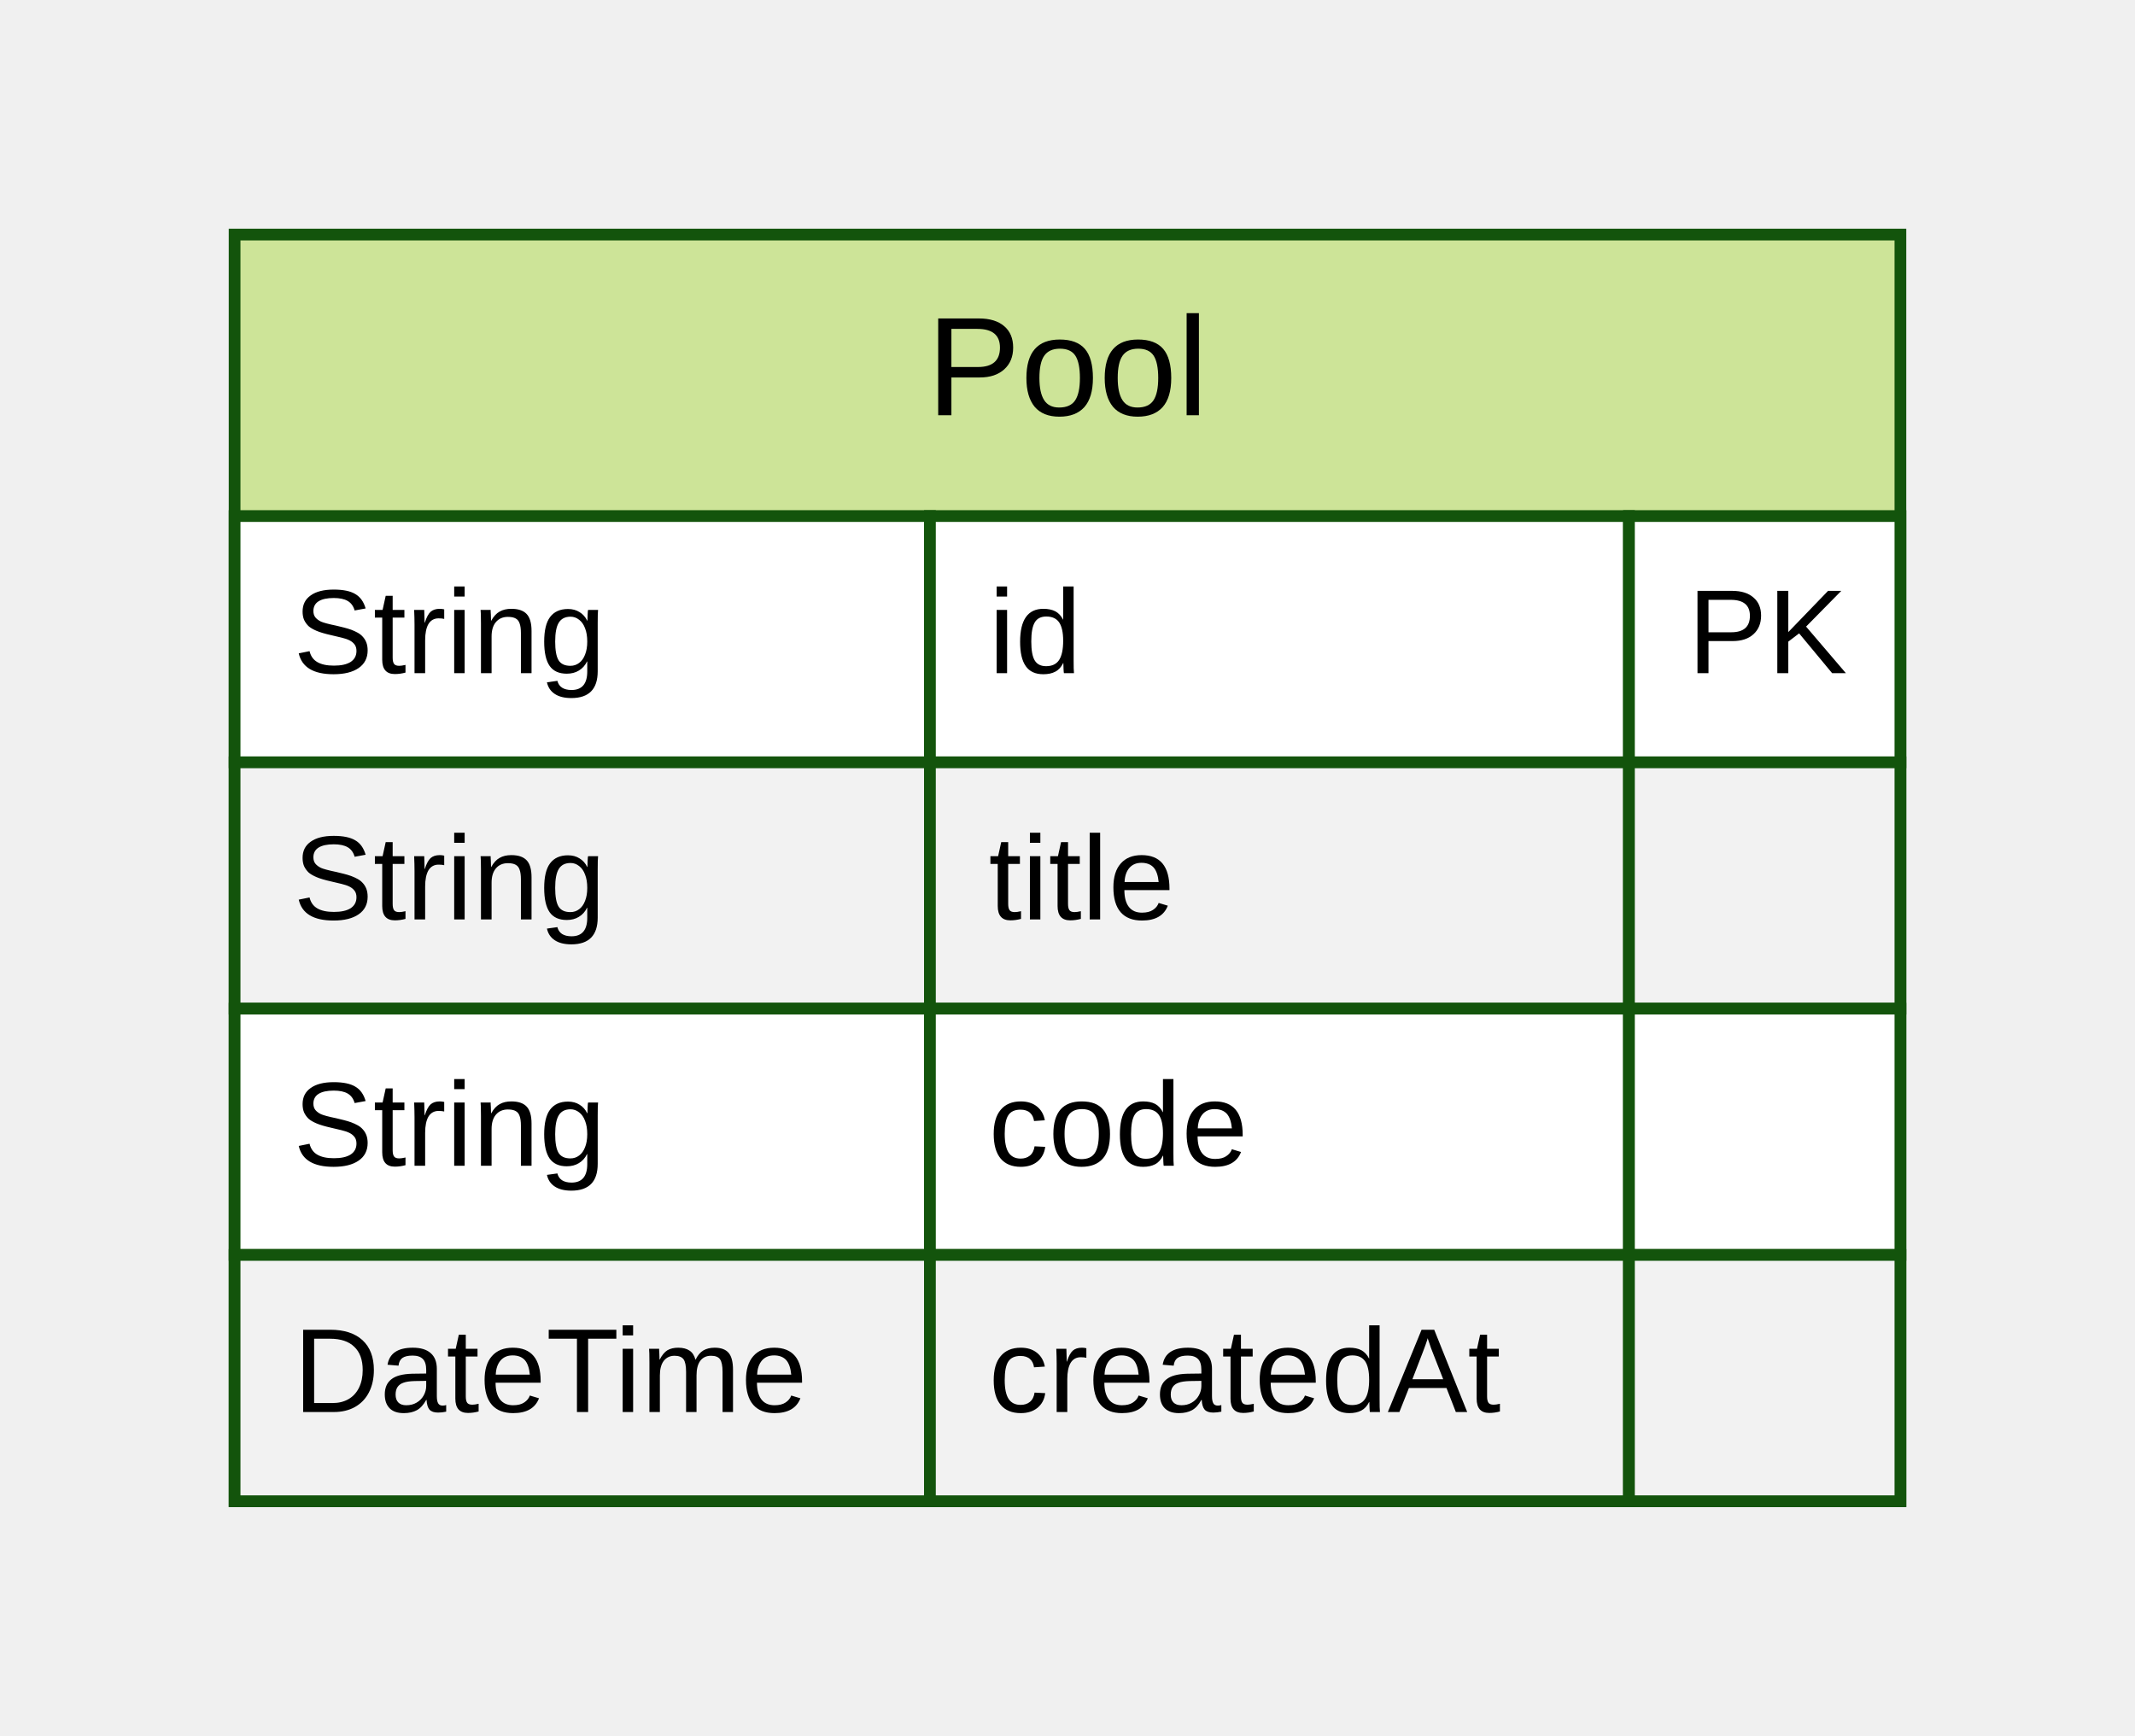
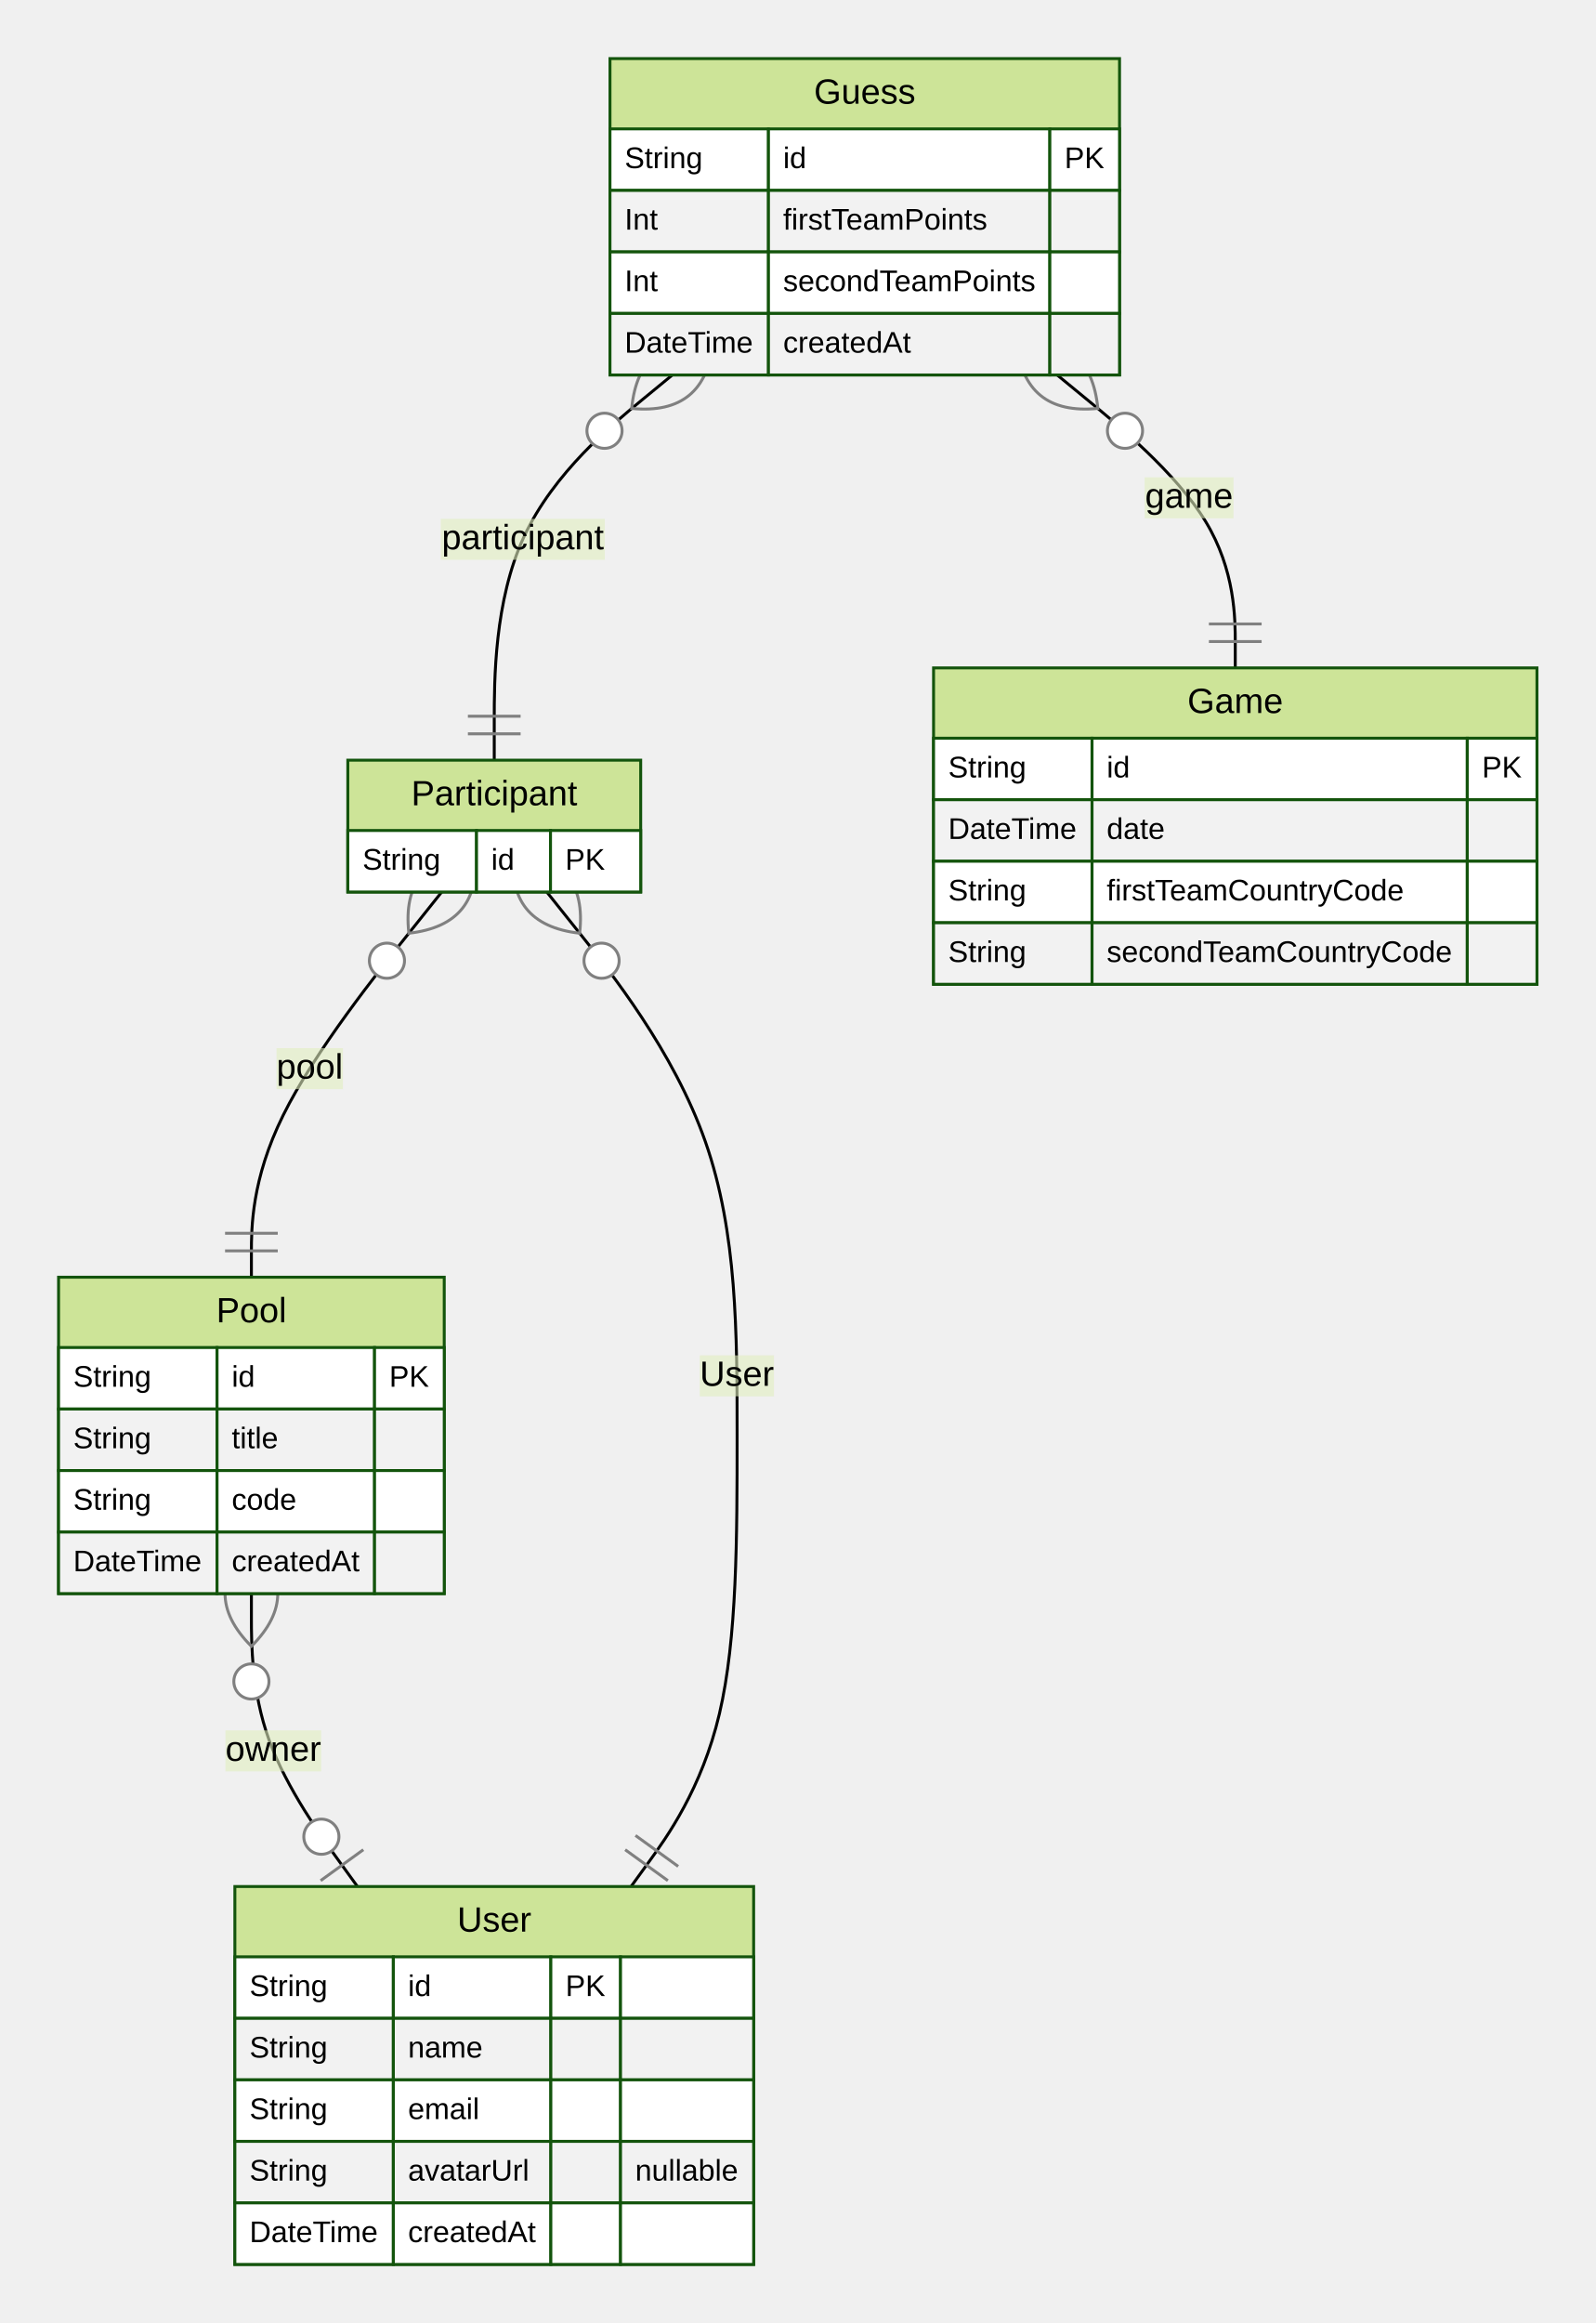
- <svg xmlns="http://www.w3.org/2000/svg" aria-labelledby="chart-title-mermaid-0 chart-desc-mermaid-0" role="img" viewBox="0 0 182.019 148" style="max-width: 182.019px; background-color: white;" width="100%" id="mermaid-0">
+ <svg xmlns="http://www.w3.org/2000/svg" aria-labelledby="chart-title-mermaid-0 chart-desc-mermaid-0" role="img" viewBox="0 0 544.791 793" style="max-width: 544.791px; background-color: white;" width="100%" id="mermaid-0">
  <style>#mermaid-0 {font-family:"trebuchet ms",verdana,arial,sans-serif;font-size:16px;fill:#000000;}#mermaid-0 .error-icon{fill:#552222;}#mermaid-0 .error-text{fill:#552222;stroke:#552222;}#mermaid-0 .edge-thickness-normal{stroke-width:2px;}#mermaid-0 .edge-thickness-thick{stroke-width:3.5px;}#mermaid-0 .edge-pattern-solid{stroke-dasharray:0;}#mermaid-0 .edge-pattern-dashed{stroke-dasharray:3;}#mermaid-0 .edge-pattern-dotted{stroke-dasharray:2;}#mermaid-0 .marker{fill:#000000;stroke:#000000;}#mermaid-0 .marker.cross{stroke:#000000;}#mermaid-0 svg{font-family:"trebuchet ms",verdana,arial,sans-serif;font-size:16px;}#mermaid-0 .entityBox{fill:#cde498;stroke:#13540c;}#mermaid-0 .attributeBoxOdd{fill:#ffffff;stroke:#13540c;}#mermaid-0 .attributeBoxEven{fill:#f2f2f2;stroke:#13540c;}#mermaid-0 .relationshipLabelBox{fill:hsl(78.158, 58.462%, 84.51%);opacity:0.7;background-color:hsl(78.158, 58.462%, 84.51%);}#mermaid-0 .relationshipLabelBox rect{opacity:0.5;}#mermaid-0 .relationshipLine{stroke:#000000;}#mermaid-0 :root{--mermaid-font-family:"trebuchet ms",verdana,arial,sans-serif;}</style>
  <g />
  <defs>
    <marker orient="auto" markerHeight="18" markerWidth="18" refY="9" refX="0" id="ONLY_ONE_START">
      <path d="M9,0 L9,18 M15,0 L15,18" fill="none" stroke="gray" />
    </marker>
  </defs>
  <defs>
    <marker orient="auto" markerHeight="18" markerWidth="18" refY="9" refX="18" id="ONLY_ONE_END">
      <path d="M3,0 L3,18 M9,0 L9,18" fill="none" stroke="gray" />
    </marker>
  </defs>
  <defs>
    <marker orient="auto" markerHeight="18" markerWidth="30" refY="9" refX="0" id="ZERO_OR_ONE_START">
      <circle r="6" cy="9" cx="21" fill="white" stroke="gray" />
      <path d="M9,0 L9,18" fill="none" stroke="gray" />
    </marker>
  </defs>
  <defs>
    <marker orient="auto" markerHeight="18" markerWidth="30" refY="9" refX="30" id="ZERO_OR_ONE_END">
      <circle r="6" cy="9" cx="9" fill="white" stroke="gray" />
      <path d="M21,0 L21,18" fill="none" stroke="gray" />
    </marker>
  </defs>
  <defs>
    <marker orient="auto" markerHeight="36" markerWidth="45" refY="18" refX="18" id="ONE_OR_MORE_START">
      <path d="M0,18 Q 18,0 36,18 Q 18,36 0,18 M42,9 L42,27" fill="none" stroke="gray" />
    </marker>
  </defs>
  <defs>
    <marker orient="auto" markerHeight="36" markerWidth="45" refY="18" refX="27" id="ONE_OR_MORE_END">
      <path d="M3,9 L3,27 M9,18 Q27,0 45,18 Q27,36 9,18" fill="none" stroke="gray" />
    </marker>
  </defs>
  <defs>
    <marker orient="auto" markerHeight="36" markerWidth="57" refY="18" refX="18" id="ZERO_OR_MORE_START">
      <circle r="6" cy="18" cx="48" fill="white" stroke="gray" />
      <path d="M0,18 Q18,0 36,18 Q18,36 0,18" fill="none" stroke="gray" />
    </marker>
  </defs>
  <defs>
    <marker orient="auto" markerHeight="36" markerWidth="57" refY="18" refX="39" id="ZERO_OR_MORE_END">
      <circle r="6" cy="18" cx="9" fill="white" stroke="gray" />
      <path d="M21,18 Q39,0 57,18 Q39,36 21,18" fill="none" stroke="gray" />
    </marker>
  </defs>
-   <g transform="translate(20,20 )" id="Pool">
-     <rect height="108" width="142.019" y="0" x="0" stroke="gray" fill-opacity="100%" fill="honeydew" class="er entityBox" />
-     <text transform="translate(71.00957,12)" style="font-family: &quot;trebuchet ms&quot;, verdana, arial, sans-serif;; font-size: 12px" text-anchor="middle" dominant-baseline="middle" y="0" x="0" id="entity-Pool" class="er entityLabel">Pool</text>
-     <rect height="21" width="59.281" y="24" x="0" stroke="gray" fill-opacity="100%" fill="honeydew" class="er attributeBoxOdd" />
+   <path marker-start="url(#ZERO_OR_MORE_START)" marker-end="url(#ZERO_OR_ONE_END)" fill="none" stroke="gray" d="M85.841,544L85.841,552.333C85.841,560.667,85.841,577.333,91.876,594C97.911,610.667,109.981,627.333,116.016,635.667L122.051,644" class="er relationshipLine" />
+   <path marker-start="url(#ZERO_OR_MORE_START)" marker-end="url(#ONLY_ONE_END)" fill="none" stroke="gray" d="M186.702,304.5L197.532,318.083C208.362,331.667,230.023,358.833,240.853,389.75C251.683,420.667,251.683,455.333,251.683,490C251.683,524.667,251.683,559.333,245.648,585C239.613,610.667,227.543,627.333,221.508,635.667L215.473,644" class="er relationshipLine" />
+   <path marker-start="url(#ZERO_OR_MORE_START)" marker-end="url(#ONLY_ONE_END)" fill="none" stroke="gray" d="M150.823,304.5L139.992,318.083C129.162,331.667,107.502,358.833,96.672,380.75C85.841,402.667,85.841,419.333,85.841,427.667L85.841,436" class="er relationshipLine" />
+   <path marker-start="url(#ZERO_OR_MORE_START)" marker-end="url(#ONLY_ONE_END)" fill="none" stroke="gray" d="M229.583,128L219.446,136.333C209.309,144.667,189.036,161.333,178.899,183.25C168.762,205.167,168.762,232.333,168.762,245.917L168.762,259.5" class="er relationshipLine" />
+   <path marker-start="url(#ZERO_OR_MORE_START)" marker-end="url(#ONLY_ONE_END)" fill="none" stroke="gray" d="M360.956,128L371.093,136.333C381.23,144.667,401.503,161.333,411.64,178C421.777,194.667,421.777,211.333,421.777,219.667L421.777,228" class="er relationshipLine" />
+   <g transform="translate(20,436 )" id="Pool">
+     <rect height="108" width="131.683" y="0" x="0" stroke="gray" fill-opacity="100%" fill="honeydew" class="er entityBox" />
+     <text transform="translate(65.84149,12)" style="font-family: &quot;trebuchet ms&quot;, verdana, arial, sans-serif;; font-size: 12px" text-anchor="middle" dominant-baseline="middle" y="0" x="0" id="entity-Pool" class="er entityLabel">Pool</text>
+     <rect height="21" width="54.113" y="24" x="0" stroke="gray" fill-opacity="100%" fill="honeydew" class="er attributeBoxOdd" />
    <text transform="translate(5,34.5)" style="font-family: &quot;trebuchet ms&quot;, verdana, arial, sans-serif;; font-size: 10.2px" text-anchor="left" dominant-baseline="middle" y="0" x="0" id="entity-Pool-attr-1-type" class="er entityLabel">String</text>
-     <rect height="21" width="59.595" y="24" x="59.281" stroke="gray" fill-opacity="100%" fill="honeydew" class="er attributeBoxOdd" />
-     <text transform="translate(64.28125,34.5)" style="font-family: &quot;trebuchet ms&quot;, verdana, arial, sans-serif;; font-size: 10.2px" text-anchor="left" dominant-baseline="middle" y="0" x="0" id="entity-Pool-attr-1-name" class="er entityLabel">id</text>
-     <rect height="21" width="23.143" y="24" x="118.876" stroke="gray" fill-opacity="100%" fill="honeydew" class="er attributeBoxOdd" />
-     <text transform="translate(123.8758,34.5)" style="font-family: &quot;trebuchet ms&quot;, verdana, arial, sans-serif;; font-size: 10.2px" text-anchor="left" dominant-baseline="middle" y="0" x="0" id="entity-Pool-attr-1-key" class="er entityLabel">PK</text>
-     <rect height="21" width="59.281" y="45" x="0" stroke="gray" fill-opacity="100%" fill="honeydew" class="er attributeBoxEven" />
+     <rect height="21" width="53.775" y="24" x="54.113" stroke="gray" fill-opacity="100%" fill="honeydew" class="er attributeBoxOdd" />
+     <text transform="translate(59.11313,34.5)" style="font-family: &quot;trebuchet ms&quot;, verdana, arial, sans-serif;; font-size: 10.2px" text-anchor="left" dominant-baseline="middle" y="0" x="0" id="entity-Pool-attr-1-name" class="er entityLabel">id</text>
+     <rect height="21" width="23.795" y="24" x="107.888" stroke="gray" fill-opacity="100%" fill="honeydew" class="er attributeBoxOdd" />
+     <text transform="translate(112.888,34.5)" style="font-family: &quot;trebuchet ms&quot;, verdana, arial, sans-serif;; font-size: 10.2px" text-anchor="left" dominant-baseline="middle" y="0" x="0" id="entity-Pool-attr-1-key" class="er entityLabel">PK</text>
+     <rect height="21" width="54.113" y="45" x="0" stroke="gray" fill-opacity="100%" fill="honeydew" class="er attributeBoxEven" />
    <text transform="translate(5,55.5)" style="font-family: &quot;trebuchet ms&quot;, verdana, arial, sans-serif;; font-size: 10.2px" text-anchor="left" dominant-baseline="middle" y="0" x="0" id="entity-Pool-attr-2-type" class="er entityLabel">String</text>
-     <rect height="21" width="59.595" y="45" x="59.281" stroke="gray" fill-opacity="100%" fill="honeydew" class="er attributeBoxEven" />
-     <text transform="translate(64.28125,55.5)" style="font-family: &quot;trebuchet ms&quot;, verdana, arial, sans-serif;; font-size: 10.2px" text-anchor="left" dominant-baseline="middle" y="0" x="0" id="entity-Pool-attr-2-name" class="er entityLabel">title</text>
-     <rect height="21" width="23.143" y="45" x="118.876" stroke="gray" fill-opacity="100%" fill="honeydew" class="er attributeBoxEven" />
-     <text transform="translate(123.8758,55.5)" style="font-family: &quot;trebuchet ms&quot;, verdana, arial, sans-serif;; font-size: 10.2px" text-anchor="left" dominant-baseline="middle" y="0" x="0" id="entity-Pool-attr-2-key" class="er entityLabel" />
-     <rect height="21" width="59.281" y="66" x="0" stroke="gray" fill-opacity="100%" fill="honeydew" class="er attributeBoxOdd" />
+     <rect height="21" width="53.775" y="45" x="54.113" stroke="gray" fill-opacity="100%" fill="honeydew" class="er attributeBoxEven" />
+     <text transform="translate(59.11313,55.5)" style="font-family: &quot;trebuchet ms&quot;, verdana, arial, sans-serif;; font-size: 10.2px" text-anchor="left" dominant-baseline="middle" y="0" x="0" id="entity-Pool-attr-2-name" class="er entityLabel">title</text>
+     <rect height="21" width="23.795" y="45" x="107.888" stroke="gray" fill-opacity="100%" fill="honeydew" class="er attributeBoxEven" />
+     <text transform="translate(112.888,55.5)" style="font-family: &quot;trebuchet ms&quot;, verdana, arial, sans-serif;; font-size: 10.2px" text-anchor="left" dominant-baseline="middle" y="0" x="0" id="entity-Pool-attr-2-key" class="er entityLabel" />
+     <rect height="21" width="54.113" y="66" x="0" stroke="gray" fill-opacity="100%" fill="honeydew" class="er attributeBoxOdd" />
    <text transform="translate(5,76.5)" style="font-family: &quot;trebuchet ms&quot;, verdana, arial, sans-serif;; font-size: 10.2px" text-anchor="left" dominant-baseline="middle" y="0" x="0" id="entity-Pool-attr-3-type" class="er entityLabel">String</text>
-     <rect height="21" width="59.595" y="66" x="59.281" stroke="gray" fill-opacity="100%" fill="honeydew" class="er attributeBoxOdd" />
-     <text transform="translate(64.28125,76.5)" style="font-family: &quot;trebuchet ms&quot;, verdana, arial, sans-serif;; font-size: 10.2px" text-anchor="left" dominant-baseline="middle" y="0" x="0" id="entity-Pool-attr-3-name" class="er entityLabel">code</text>
-     <rect height="21" width="23.143" y="66" x="118.876" stroke="gray" fill-opacity="100%" fill="honeydew" class="er attributeBoxOdd" />
-     <text transform="translate(123.8758,76.5)" style="font-family: &quot;trebuchet ms&quot;, verdana, arial, sans-serif;; font-size: 10.2px" text-anchor="left" dominant-baseline="middle" y="0" x="0" id="entity-Pool-attr-3-key" class="er entityLabel" />
-     <rect height="21" width="59.281" y="87" x="0" stroke="gray" fill-opacity="100%" fill="honeydew" class="er attributeBoxEven" />
+     <rect height="21" width="53.775" y="66" x="54.113" stroke="gray" fill-opacity="100%" fill="honeydew" class="er attributeBoxOdd" />
+     <text transform="translate(59.11313,76.5)" style="font-family: &quot;trebuchet ms&quot;, verdana, arial, sans-serif;; font-size: 10.2px" text-anchor="left" dominant-baseline="middle" y="0" x="0" id="entity-Pool-attr-3-name" class="er entityLabel">code</text>
+     <rect height="21" width="23.795" y="66" x="107.888" stroke="gray" fill-opacity="100%" fill="honeydew" class="er attributeBoxOdd" />
+     <text transform="translate(112.888,76.5)" style="font-family: &quot;trebuchet ms&quot;, verdana, arial, sans-serif;; font-size: 10.2px" text-anchor="left" dominant-baseline="middle" y="0" x="0" id="entity-Pool-attr-3-key" class="er entityLabel" />
+     <rect height="21" width="54.113" y="87" x="0" stroke="gray" fill-opacity="100%" fill="honeydew" class="er attributeBoxEven" />
    <text transform="translate(5,97.5)" style="font-family: &quot;trebuchet ms&quot;, verdana, arial, sans-serif;; font-size: 10.2px" text-anchor="left" dominant-baseline="middle" y="0" x="0" id="entity-Pool-attr-4-type" class="er entityLabel">DateTime</text>
-     <rect height="21" width="59.595" y="87" x="59.281" stroke="gray" fill-opacity="100%" fill="honeydew" class="er attributeBoxEven" />
-     <text transform="translate(64.28125,97.5)" style="font-family: &quot;trebuchet ms&quot;, verdana, arial, sans-serif;; font-size: 10.2px" text-anchor="left" dominant-baseline="middle" y="0" x="0" id="entity-Pool-attr-4-name" class="er entityLabel">createdAt</text>
-     <rect height="21" width="23.143" y="87" x="118.876" stroke="gray" fill-opacity="100%" fill="honeydew" class="er attributeBoxEven" />
-     <text transform="translate(123.8758,97.5)" style="font-family: &quot;trebuchet ms&quot;, verdana, arial, sans-serif;; font-size: 10.2px" text-anchor="left" dominant-baseline="middle" y="0" x="0" id="entity-Pool-attr-4-key" class="er entityLabel" />
-   </g>
+     <rect height="21" width="53.775" y="87" x="54.113" stroke="gray" fill-opacity="100%" fill="honeydew" class="er attributeBoxEven" />
+     <text transform="translate(59.11313,97.5)" style="font-family: &quot;trebuchet ms&quot;, verdana, arial, sans-serif;; font-size: 10.2px" text-anchor="left" dominant-baseline="middle" y="0" x="0" id="entity-Pool-attr-4-name" class="er entityLabel">createdAt</text>
+     <rect height="21" width="23.795" y="87" x="107.888" stroke="gray" fill-opacity="100%" fill="honeydew" class="er attributeBoxEven" />
+     <text transform="translate(112.888,97.5)" style="font-family: &quot;trebuchet ms&quot;, verdana, arial, sans-serif;; font-size: 10.2px" text-anchor="left" dominant-baseline="middle" y="0" x="0" id="entity-Pool-attr-4-key" class="er entityLabel" />
+   </g>
+   <g transform="translate(118.7622,259.5 )" id="Participant">
+     <rect height="45" width="100" y="0" x="0" stroke="gray" fill-opacity="100%" fill="honeydew" class="er entityBox" />
+     <text transform="translate(50,12)" style="font-family: &quot;trebuchet ms&quot;, verdana, arial, sans-serif;; font-size: 12px" text-anchor="middle" dominant-baseline="middle" y="0" x="0" id="entity-Participant" class="er entityLabel">Participant</text>
+     <rect height="21" width="43.945" y="24" x="0" stroke="gray" fill-opacity="100%" fill="honeydew" class="er attributeBoxOdd" />
+     <text transform="translate(5,34.5)" style="font-family: &quot;trebuchet ms&quot;, verdana, arial, sans-serif;; font-size: 10.2px" text-anchor="left" dominant-baseline="middle" y="0" x="0" id="entity-Participant-attr-1-type" class="er entityLabel">String</text>
+     <rect height="21" width="25.262" y="24" x="43.945" stroke="gray" fill-opacity="100%" fill="honeydew" class="er attributeBoxOdd" />
+     <text transform="translate(48.94526,34.5)" style="font-family: &quot;trebuchet ms&quot;, verdana, arial, sans-serif;; font-size: 10.2px" text-anchor="left" dominant-baseline="middle" y="0" x="0" id="entity-Participant-attr-1-name" class="er entityLabel">id</text>
+     <rect height="21" width="30.793" y="24" x="69.207" stroke="gray" fill-opacity="100%" fill="honeydew" class="er attributeBoxOdd" />
+     <text transform="translate(74.20681,34.5)" style="font-family: &quot;trebuchet ms&quot;, verdana, arial, sans-serif;; font-size: 10.2px" text-anchor="left" dominant-baseline="middle" y="0" x="0" id="entity-Participant-attr-1-key" class="er entityLabel">PK</text>
+   </g>
+   <g transform="translate(80.19414,644 )" id="User">
+     <rect height="129" width="177.136" y="0" x="0" stroke="gray" fill-opacity="100%" fill="honeydew" class="er entityBox" />
+     <text transform="translate(88.5681,12)" style="font-family: &quot;trebuchet ms&quot;, verdana, arial, sans-serif;; font-size: 12px" text-anchor="middle" dominant-baseline="middle" y="0" x="0" id="entity-User" class="er entityLabel">User</text>
+     <rect height="21" width="54.113" y="24" x="0" stroke="gray" fill-opacity="100%" fill="honeydew" class="er attributeBoxOdd" />
+     <text transform="translate(5,34.5)" style="font-family: &quot;trebuchet ms&quot;, verdana, arial, sans-serif;; font-size: 10.2px" text-anchor="left" dominant-baseline="middle" y="0" x="0" id="entity-User-attr-1-type" class="er entityLabel">String</text>
+     <rect height="21" width="53.775" y="24" x="54.113" stroke="gray" fill-opacity="100%" fill="honeydew" class="er attributeBoxOdd" />
+     <text transform="translate(59.11313,34.5)" style="font-family: &quot;trebuchet ms&quot;, verdana, arial, sans-serif;; font-size: 10.2px" text-anchor="left" dominant-baseline="middle" y="0" x="0" id="entity-User-attr-1-name" class="er entityLabel">id</text>
+     <rect height="21" width="23.795" y="24" x="107.888" stroke="gray" fill-opacity="100%" fill="honeydew" class="er attributeBoxOdd" />
+     <text transform="translate(112.888,34.5)" style="font-family: &quot;trebuchet ms&quot;, verdana, arial, sans-serif;; font-size: 10.2px" text-anchor="left" dominant-baseline="middle" y="0" x="0" id="entity-User-attr-1-key" class="er entityLabel">PK</text>
+     <rect height="21" width="45.453" y="24" x="131.683" stroke="gray" fill-opacity="100%" fill="honeydew" class="er attributeBoxOdd" />
+     <text transform="translate(136.683,34.5)" style="font-family: &quot;trebuchet ms&quot;, verdana, arial, sans-serif;; font-size: 10.2px" text-anchor="left" dominant-baseline="middle" y="0" x="0" id="entity-User-attr-1-comment" class="er entityLabel" />
+     <rect height="21" width="54.113" y="45" x="0" stroke="gray" fill-opacity="100%" fill="honeydew" class="er attributeBoxEven" />
+     <text transform="translate(5,55.5)" style="font-family: &quot;trebuchet ms&quot;, verdana, arial, sans-serif;; font-size: 10.2px" text-anchor="left" dominant-baseline="middle" y="0" x="0" id="entity-User-attr-2-type" class="er entityLabel">String</text>
+     <rect height="21" width="53.775" y="45" x="54.113" stroke="gray" fill-opacity="100%" fill="honeydew" class="er attributeBoxEven" />
+     <text transform="translate(59.11313,55.5)" style="font-family: &quot;trebuchet ms&quot;, verdana, arial, sans-serif;; font-size: 10.2px" text-anchor="left" dominant-baseline="middle" y="0" x="0" id="entity-User-attr-2-name" class="er entityLabel">name</text>
+     <rect height="21" width="23.795" y="45" x="107.888" stroke="gray" fill-opacity="100%" fill="honeydew" class="er attributeBoxEven" />
+     <text transform="translate(112.888,55.5)" style="font-family: &quot;trebuchet ms&quot;, verdana, arial, sans-serif;; font-size: 10.2px" text-anchor="left" dominant-baseline="middle" y="0" x="0" id="entity-User-attr-2-key" class="er entityLabel" />
+     <rect height="21" width="45.453" y="45" x="131.683" stroke="gray" fill-opacity="100%" fill="honeydew" class="er attributeBoxEven" />
+     <text transform="translate(136.683,55.5)" style="font-family: &quot;trebuchet ms&quot;, verdana, arial, sans-serif;; font-size: 10.2px" text-anchor="left" dominant-baseline="middle" y="0" x="0" id="entity-User-attr-2-comment" class="er entityLabel" />
+     <rect height="21" width="54.113" y="66" x="0" stroke="gray" fill-opacity="100%" fill="honeydew" class="er attributeBoxOdd" />
+     <text transform="translate(5,76.5)" style="font-family: &quot;trebuchet ms&quot;, verdana, arial, sans-serif;; font-size: 10.2px" text-anchor="left" dominant-baseline="middle" y="0" x="0" id="entity-User-attr-3-type" class="er entityLabel">String</text>
+     <rect height="21" width="53.775" y="66" x="54.113" stroke="gray" fill-opacity="100%" fill="honeydew" class="er attributeBoxOdd" />
+     <text transform="translate(59.11313,76.5)" style="font-family: &quot;trebuchet ms&quot;, verdana, arial, sans-serif;; font-size: 10.2px" text-anchor="left" dominant-baseline="middle" y="0" x="0" id="entity-User-attr-3-name" class="er entityLabel">email</text>
+     <rect height="21" width="23.795" y="66" x="107.888" stroke="gray" fill-opacity="100%" fill="honeydew" class="er attributeBoxOdd" />
+     <text transform="translate(112.888,76.5)" style="font-family: &quot;trebuchet ms&quot;, verdana, arial, sans-serif;; font-size: 10.2px" text-anchor="left" dominant-baseline="middle" y="0" x="0" id="entity-User-attr-3-key" class="er entityLabel" />
+     <rect height="21" width="45.453" y="66" x="131.683" stroke="gray" fill-opacity="100%" fill="honeydew" class="er attributeBoxOdd" />
+     <text transform="translate(136.683,76.5)" style="font-family: &quot;trebuchet ms&quot;, verdana, arial, sans-serif;; font-size: 10.2px" text-anchor="left" dominant-baseline="middle" y="0" x="0" id="entity-User-attr-3-comment" class="er entityLabel" />
+     <rect height="21" width="54.113" y="87" x="0" stroke="gray" fill-opacity="100%" fill="honeydew" class="er attributeBoxEven" />
+     <text transform="translate(5,97.5)" style="font-family: &quot;trebuchet ms&quot;, verdana, arial, sans-serif;; font-size: 10.2px" text-anchor="left" dominant-baseline="middle" y="0" x="0" id="entity-User-attr-4-type" class="er entityLabel">String</text>
+     <rect height="21" width="53.775" y="87" x="54.113" stroke="gray" fill-opacity="100%" fill="honeydew" class="er attributeBoxEven" />
+     <text transform="translate(59.11313,97.5)" style="font-family: &quot;trebuchet ms&quot;, verdana, arial, sans-serif;; font-size: 10.2px" text-anchor="left" dominant-baseline="middle" y="0" x="0" id="entity-User-attr-4-name" class="er entityLabel">avatarUrl</text>
+     <rect height="21" width="23.795" y="87" x="107.888" stroke="gray" fill-opacity="100%" fill="honeydew" class="er attributeBoxEven" />
+     <text transform="translate(112.888,97.5)" style="font-family: &quot;trebuchet ms&quot;, verdana, arial, sans-serif;; font-size: 10.2px" text-anchor="left" dominant-baseline="middle" y="0" x="0" id="entity-User-attr-4-key" class="er entityLabel" />
+     <rect height="21" width="45.453" y="87" x="131.683" stroke="gray" fill-opacity="100%" fill="honeydew" class="er attributeBoxEven" />
+     <text transform="translate(136.683,97.5)" style="font-family: &quot;trebuchet ms&quot;, verdana, arial, sans-serif;; font-size: 10.2px" text-anchor="left" dominant-baseline="middle" y="0" x="0" id="entity-User-attr-4-comment" class="er entityLabel">nullable</text>
+     <rect height="21" width="54.113" y="108" x="0" stroke="gray" fill-opacity="100%" fill="honeydew" class="er attributeBoxOdd" />
+     <text transform="translate(5,118.5)" style="font-family: &quot;trebuchet ms&quot;, verdana, arial, sans-serif;; font-size: 10.2px" text-anchor="left" dominant-baseline="middle" y="0" x="0" id="entity-User-attr-5-type" class="er entityLabel">DateTime</text>
+     <rect height="21" width="53.775" y="108" x="54.113" stroke="gray" fill-opacity="100%" fill="honeydew" class="er attributeBoxOdd" />
+     <text transform="translate(59.11313,118.5)" style="font-family: &quot;trebuchet ms&quot;, verdana, arial, sans-serif;; font-size: 10.2px" text-anchor="left" dominant-baseline="middle" y="0" x="0" id="entity-User-attr-5-name" class="er entityLabel">createdAt</text>
+     <rect height="21" width="23.795" y="108" x="107.888" stroke="gray" fill-opacity="100%" fill="honeydew" class="er attributeBoxOdd" />
+     <text transform="translate(112.888,118.5)" style="font-family: &quot;trebuchet ms&quot;, verdana, arial, sans-serif;; font-size: 10.2px" text-anchor="left" dominant-baseline="middle" y="0" x="0" id="entity-User-attr-5-key" class="er entityLabel" />
+     <rect height="21" width="45.453" y="108" x="131.683" stroke="gray" fill-opacity="100%" fill="honeydew" class="er attributeBoxOdd" />
+     <text transform="translate(136.683,118.5)" style="font-family: &quot;trebuchet ms&quot;, verdana, arial, sans-serif;; font-size: 10.2px" text-anchor="left" dominant-baseline="middle" y="0" x="0" id="entity-User-attr-5-comment" class="er entityLabel" />
+   </g>
+   <g transform="translate(318.7622,228 )" id="Game">
+     <rect height="108" width="206.029" y="0" x="0" stroke="gray" fill-opacity="100%" fill="honeydew" class="er entityBox" />
+     <text transform="translate(103.0145,12)" style="font-family: &quot;trebuchet ms&quot;, verdana, arial, sans-serif;; font-size: 12px" text-anchor="middle" dominant-baseline="middle" y="0" x="0" id="entity-Game" class="er entityLabel">Game</text>
+     <rect height="21" width="54.113" y="24" x="0" stroke="gray" fill-opacity="100%" fill="honeydew" class="er attributeBoxOdd" />
+     <text transform="translate(5,34.5)" style="font-family: &quot;trebuchet ms&quot;, verdana, arial, sans-serif;; font-size: 10.2px" text-anchor="left" dominant-baseline="middle" y="0" x="0" id="entity-Game-attr-1-type" class="er entityLabel">String</text>
+     <rect height="21" width="128.121" y="24" x="54.113" stroke="gray" fill-opacity="100%" fill="honeydew" class="er attributeBoxOdd" />
+     <text transform="translate(59.11313,34.5)" style="font-family: &quot;trebuchet ms&quot;, verdana, arial, sans-serif;; font-size: 10.2px" text-anchor="left" dominant-baseline="middle" y="0" x="0" id="entity-Game-attr-1-name" class="er entityLabel">id</text>
+     <rect height="21" width="23.795" y="24" x="182.234" stroke="gray" fill-opacity="100%" fill="honeydew" class="er attributeBoxOdd" />
+     <text transform="translate(187.2339,34.5)" style="font-family: &quot;trebuchet ms&quot;, verdana, arial, sans-serif;; font-size: 10.2px" text-anchor="left" dominant-baseline="middle" y="0" x="0" id="entity-Game-attr-1-key" class="er entityLabel">PK</text>
+     <rect height="21" width="54.113" y="45" x="0" stroke="gray" fill-opacity="100%" fill="honeydew" class="er attributeBoxEven" />
+     <text transform="translate(5,55.5)" style="font-family: &quot;trebuchet ms&quot;, verdana, arial, sans-serif;; font-size: 10.2px" text-anchor="left" dominant-baseline="middle" y="0" x="0" id="entity-Game-attr-2-type" class="er entityLabel">DateTime</text>
+     <rect height="21" width="128.121" y="45" x="54.113" stroke="gray" fill-opacity="100%" fill="honeydew" class="er attributeBoxEven" />
+     <text transform="translate(59.11313,55.5)" style="font-family: &quot;trebuchet ms&quot;, verdana, arial, sans-serif;; font-size: 10.2px" text-anchor="left" dominant-baseline="middle" y="0" x="0" id="entity-Game-attr-2-name" class="er entityLabel">date</text>
+     <rect height="21" width="23.795" y="45" x="182.234" stroke="gray" fill-opacity="100%" fill="honeydew" class="er attributeBoxEven" />
+     <text transform="translate(187.2339,55.5)" style="font-family: &quot;trebuchet ms&quot;, verdana, arial, sans-serif;; font-size: 10.2px" text-anchor="left" dominant-baseline="middle" y="0" x="0" id="entity-Game-attr-2-key" class="er entityLabel" />
+     <rect height="21" width="54.113" y="66" x="0" stroke="gray" fill-opacity="100%" fill="honeydew" class="er attributeBoxOdd" />
+     <text transform="translate(5,76.5)" style="font-family: &quot;trebuchet ms&quot;, verdana, arial, sans-serif;; font-size: 10.2px" text-anchor="left" dominant-baseline="middle" y="0" x="0" id="entity-Game-attr-3-type" class="er entityLabel">String</text>
+     <rect height="21" width="128.121" y="66" x="54.113" stroke="gray" fill-opacity="100%" fill="honeydew" class="er attributeBoxOdd" />
+     <text transform="translate(59.11313,76.5)" style="font-family: &quot;trebuchet ms&quot;, verdana, arial, sans-serif;; font-size: 10.2px" text-anchor="left" dominant-baseline="middle" y="0" x="0" id="entity-Game-attr-3-name" class="er entityLabel">firstTeamCountryCode</text>
+     <rect height="21" width="23.795" y="66" x="182.234" stroke="gray" fill-opacity="100%" fill="honeydew" class="er attributeBoxOdd" />
+     <text transform="translate(187.2339,76.5)" style="font-family: &quot;trebuchet ms&quot;, verdana, arial, sans-serif;; font-size: 10.2px" text-anchor="left" dominant-baseline="middle" y="0" x="0" id="entity-Game-attr-3-key" class="er entityLabel" />
+     <rect height="21" width="54.113" y="87" x="0" stroke="gray" fill-opacity="100%" fill="honeydew" class="er attributeBoxEven" />
+     <text transform="translate(5,97.5)" style="font-family: &quot;trebuchet ms&quot;, verdana, arial, sans-serif;; font-size: 10.2px" text-anchor="left" dominant-baseline="middle" y="0" x="0" id="entity-Game-attr-4-type" class="er entityLabel">String</text>
+     <rect height="21" width="128.121" y="87" x="54.113" stroke="gray" fill-opacity="100%" fill="honeydew" class="er attributeBoxEven" />
+     <text transform="translate(59.11313,97.5)" style="font-family: &quot;trebuchet ms&quot;, verdana, arial, sans-serif;; font-size: 10.2px" text-anchor="left" dominant-baseline="middle" y="0" x="0" id="entity-Game-attr-4-name" class="er entityLabel">secondTeamCountryCode</text>
+     <rect height="21" width="23.795" y="87" x="182.234" stroke="gray" fill-opacity="100%" fill="honeydew" class="er attributeBoxEven" />
+     <text transform="translate(187.2339,97.5)" style="font-family: &quot;trebuchet ms&quot;, verdana, arial, sans-serif;; font-size: 10.2px" text-anchor="left" dominant-baseline="middle" y="0" x="0" id="entity-Game-attr-4-key" class="er entityLabel" />
+   </g>
+   <g transform="translate(208.2763,20 )" id="Guess">
+     <rect height="108" width="173.986" y="0" x="0" stroke="gray" fill-opacity="100%" fill="honeydew" class="er entityBox" />
+     <text transform="translate(86.99312,12)" style="font-family: &quot;trebuchet ms&quot;, verdana, arial, sans-serif;; font-size: 12px" text-anchor="middle" dominant-baseline="middle" y="0" x="0" id="entity-Guess" class="er entityLabel">Guess</text>
+     <rect height="21" width="54.113" y="24" x="0" stroke="gray" fill-opacity="100%" fill="honeydew" class="er attributeBoxOdd" />
+     <text transform="translate(5,34.5)" style="font-family: &quot;trebuchet ms&quot;, verdana, arial, sans-serif;; font-size: 10.2px" text-anchor="left" dominant-baseline="middle" y="0" x="0" id="entity-Guess-attr-1-type" class="er entityLabel">String</text>
+     <rect height="21" width="96.078" y="24" x="54.113" stroke="gray" fill-opacity="100%" fill="honeydew" class="er attributeBoxOdd" />
+     <text transform="translate(59.11313,34.5)" style="font-family: &quot;trebuchet ms&quot;, verdana, arial, sans-serif;; font-size: 10.2px" text-anchor="left" dominant-baseline="middle" y="0" x="0" id="entity-Guess-attr-1-name" class="er entityLabel">id</text>
+     <rect height="21" width="23.795" y="24" x="150.191" stroke="gray" fill-opacity="100%" fill="honeydew" class="er attributeBoxOdd" />
+     <text transform="translate(155.1913,34.5)" style="font-family: &quot;trebuchet ms&quot;, verdana, arial, sans-serif;; font-size: 10.2px" text-anchor="left" dominant-baseline="middle" y="0" x="0" id="entity-Guess-attr-1-key" class="er entityLabel">PK</text>
+     <rect height="21" width="54.113" y="45" x="0" stroke="gray" fill-opacity="100%" fill="honeydew" class="er attributeBoxEven" />
+     <text transform="translate(5,55.5)" style="font-family: &quot;trebuchet ms&quot;, verdana, arial, sans-serif;; font-size: 10.2px" text-anchor="left" dominant-baseline="middle" y="0" x="0" id="entity-Guess-attr-2-type" class="er entityLabel">Int</text>
+     <rect height="21" width="96.078" y="45" x="54.113" stroke="gray" fill-opacity="100%" fill="honeydew" class="er attributeBoxEven" />
+     <text transform="translate(59.11313,55.5)" style="font-family: &quot;trebuchet ms&quot;, verdana, arial, sans-serif;; font-size: 10.2px" text-anchor="left" dominant-baseline="middle" y="0" x="0" id="entity-Guess-attr-2-name" class="er entityLabel">firstTeamPoints</text>
+     <rect height="21" width="23.795" y="45" x="150.191" stroke="gray" fill-opacity="100%" fill="honeydew" class="er attributeBoxEven" />
+     <text transform="translate(155.1913,55.5)" style="font-family: &quot;trebuchet ms&quot;, verdana, arial, sans-serif;; font-size: 10.2px" text-anchor="left" dominant-baseline="middle" y="0" x="0" id="entity-Guess-attr-2-key" class="er entityLabel" />
+     <rect height="21" width="54.113" y="66" x="0" stroke="gray" fill-opacity="100%" fill="honeydew" class="er attributeBoxOdd" />
+     <text transform="translate(5,76.5)" style="font-family: &quot;trebuchet ms&quot;, verdana, arial, sans-serif;; font-size: 10.2px" text-anchor="left" dominant-baseline="middle" y="0" x="0" id="entity-Guess-attr-3-type" class="er entityLabel">Int</text>
+     <rect height="21" width="96.078" y="66" x="54.113" stroke="gray" fill-opacity="100%" fill="honeydew" class="er attributeBoxOdd" />
+     <text transform="translate(59.11313,76.5)" style="font-family: &quot;trebuchet ms&quot;, verdana, arial, sans-serif;; font-size: 10.2px" text-anchor="left" dominant-baseline="middle" y="0" x="0" id="entity-Guess-attr-3-name" class="er entityLabel">secondTeamPoints</text>
+     <rect height="21" width="23.795" y="66" x="150.191" stroke="gray" fill-opacity="100%" fill="honeydew" class="er attributeBoxOdd" />
+     <text transform="translate(155.1913,76.5)" style="font-family: &quot;trebuchet ms&quot;, verdana, arial, sans-serif;; font-size: 10.2px" text-anchor="left" dominant-baseline="middle" y="0" x="0" id="entity-Guess-attr-3-key" class="er entityLabel" />
+     <rect height="21" width="54.113" y="87" x="0" stroke="gray" fill-opacity="100%" fill="honeydew" class="er attributeBoxEven" />
+     <text transform="translate(5,97.5)" style="font-family: &quot;trebuchet ms&quot;, verdana, arial, sans-serif;; font-size: 10.2px" text-anchor="left" dominant-baseline="middle" y="0" x="0" id="entity-Guess-attr-4-type" class="er entityLabel">DateTime</text>
+     <rect height="21" width="96.078" y="87" x="54.113" stroke="gray" fill-opacity="100%" fill="honeydew" class="er attributeBoxEven" />
+     <text transform="translate(59.11313,97.5)" style="font-family: &quot;trebuchet ms&quot;, verdana, arial, sans-serif;; font-size: 10.2px" text-anchor="left" dominant-baseline="middle" y="0" x="0" id="entity-Guess-attr-4-name" class="er entityLabel">createdAt</text>
+     <rect height="21" width="23.795" y="87" x="150.191" stroke="gray" fill-opacity="100%" fill="honeydew" class="er attributeBoxEven" />
+     <text transform="translate(155.1913,97.5)" style="font-family: &quot;trebuchet ms&quot;, verdana, arial, sans-serif;; font-size: 10.2px" text-anchor="left" dominant-baseline="middle" y="0" x="0" id="entity-Guess-attr-4-key" class="er entityLabel" />
+   </g>
+   <rect fill-opacity="85%" fill="white" height="14" width="32.688" y="590.7" x="76.968" class="er relationshipLabelBox" />
+   <text style="font-family: &quot;trebuchet ms&quot;, verdana, arial, sans-serif;; font-size: 12px" dominant-baseline="middle" text-anchor="middle" y="597.7" x="93.312" id="rel1" class="er relationshipLabel">owner</text>
+   <rect fill-opacity="85%" fill="white" height="14" width="25.344" y="462.676" x="238.93" class="er relationshipLabelBox" />
+   <text style="font-family: &quot;trebuchet ms&quot;, verdana, arial, sans-serif;; font-size: 12px" dominant-baseline="middle" text-anchor="middle" y="469.676" x="251.601" id="rel2" class="er relationshipLabel">User</text>
+   <rect fill-opacity="85%" fill="white" height="14" width="22.688" y="357.795" x="94.4" class="er relationshipLabelBox" />
+   <text style="font-family: &quot;trebuchet ms&quot;, verdana, arial, sans-serif;; font-size: 12px" dominant-baseline="middle" text-anchor="middle" y="364.795" x="105.744" id="rel3" class="er relationshipLabel">pool</text>
+   <rect fill-opacity="85%" fill="white" height="14" width="56.031" y="177.114" x="150.49" class="er relationshipLabelBox" />
+   <text style="font-family: &quot;trebuchet ms&quot;, verdana, arial, sans-serif;; font-size: 12px" dominant-baseline="middle" text-anchor="middle" y="184.114" x="178.506" id="rel4" class="er relationshipLabel">participant</text>
+   <rect fill-opacity="85%" fill="white" height="14" width="30.344" y="162.93" x="390.825" class="er relationshipLabelBox" />
+   <text style="font-family: &quot;trebuchet ms&quot;, verdana, arial, sans-serif;; font-size: 12px" dominant-baseline="middle" text-anchor="middle" y="169.93" x="405.997" id="rel5" class="er relationshipLabel">game</text>
</svg>
